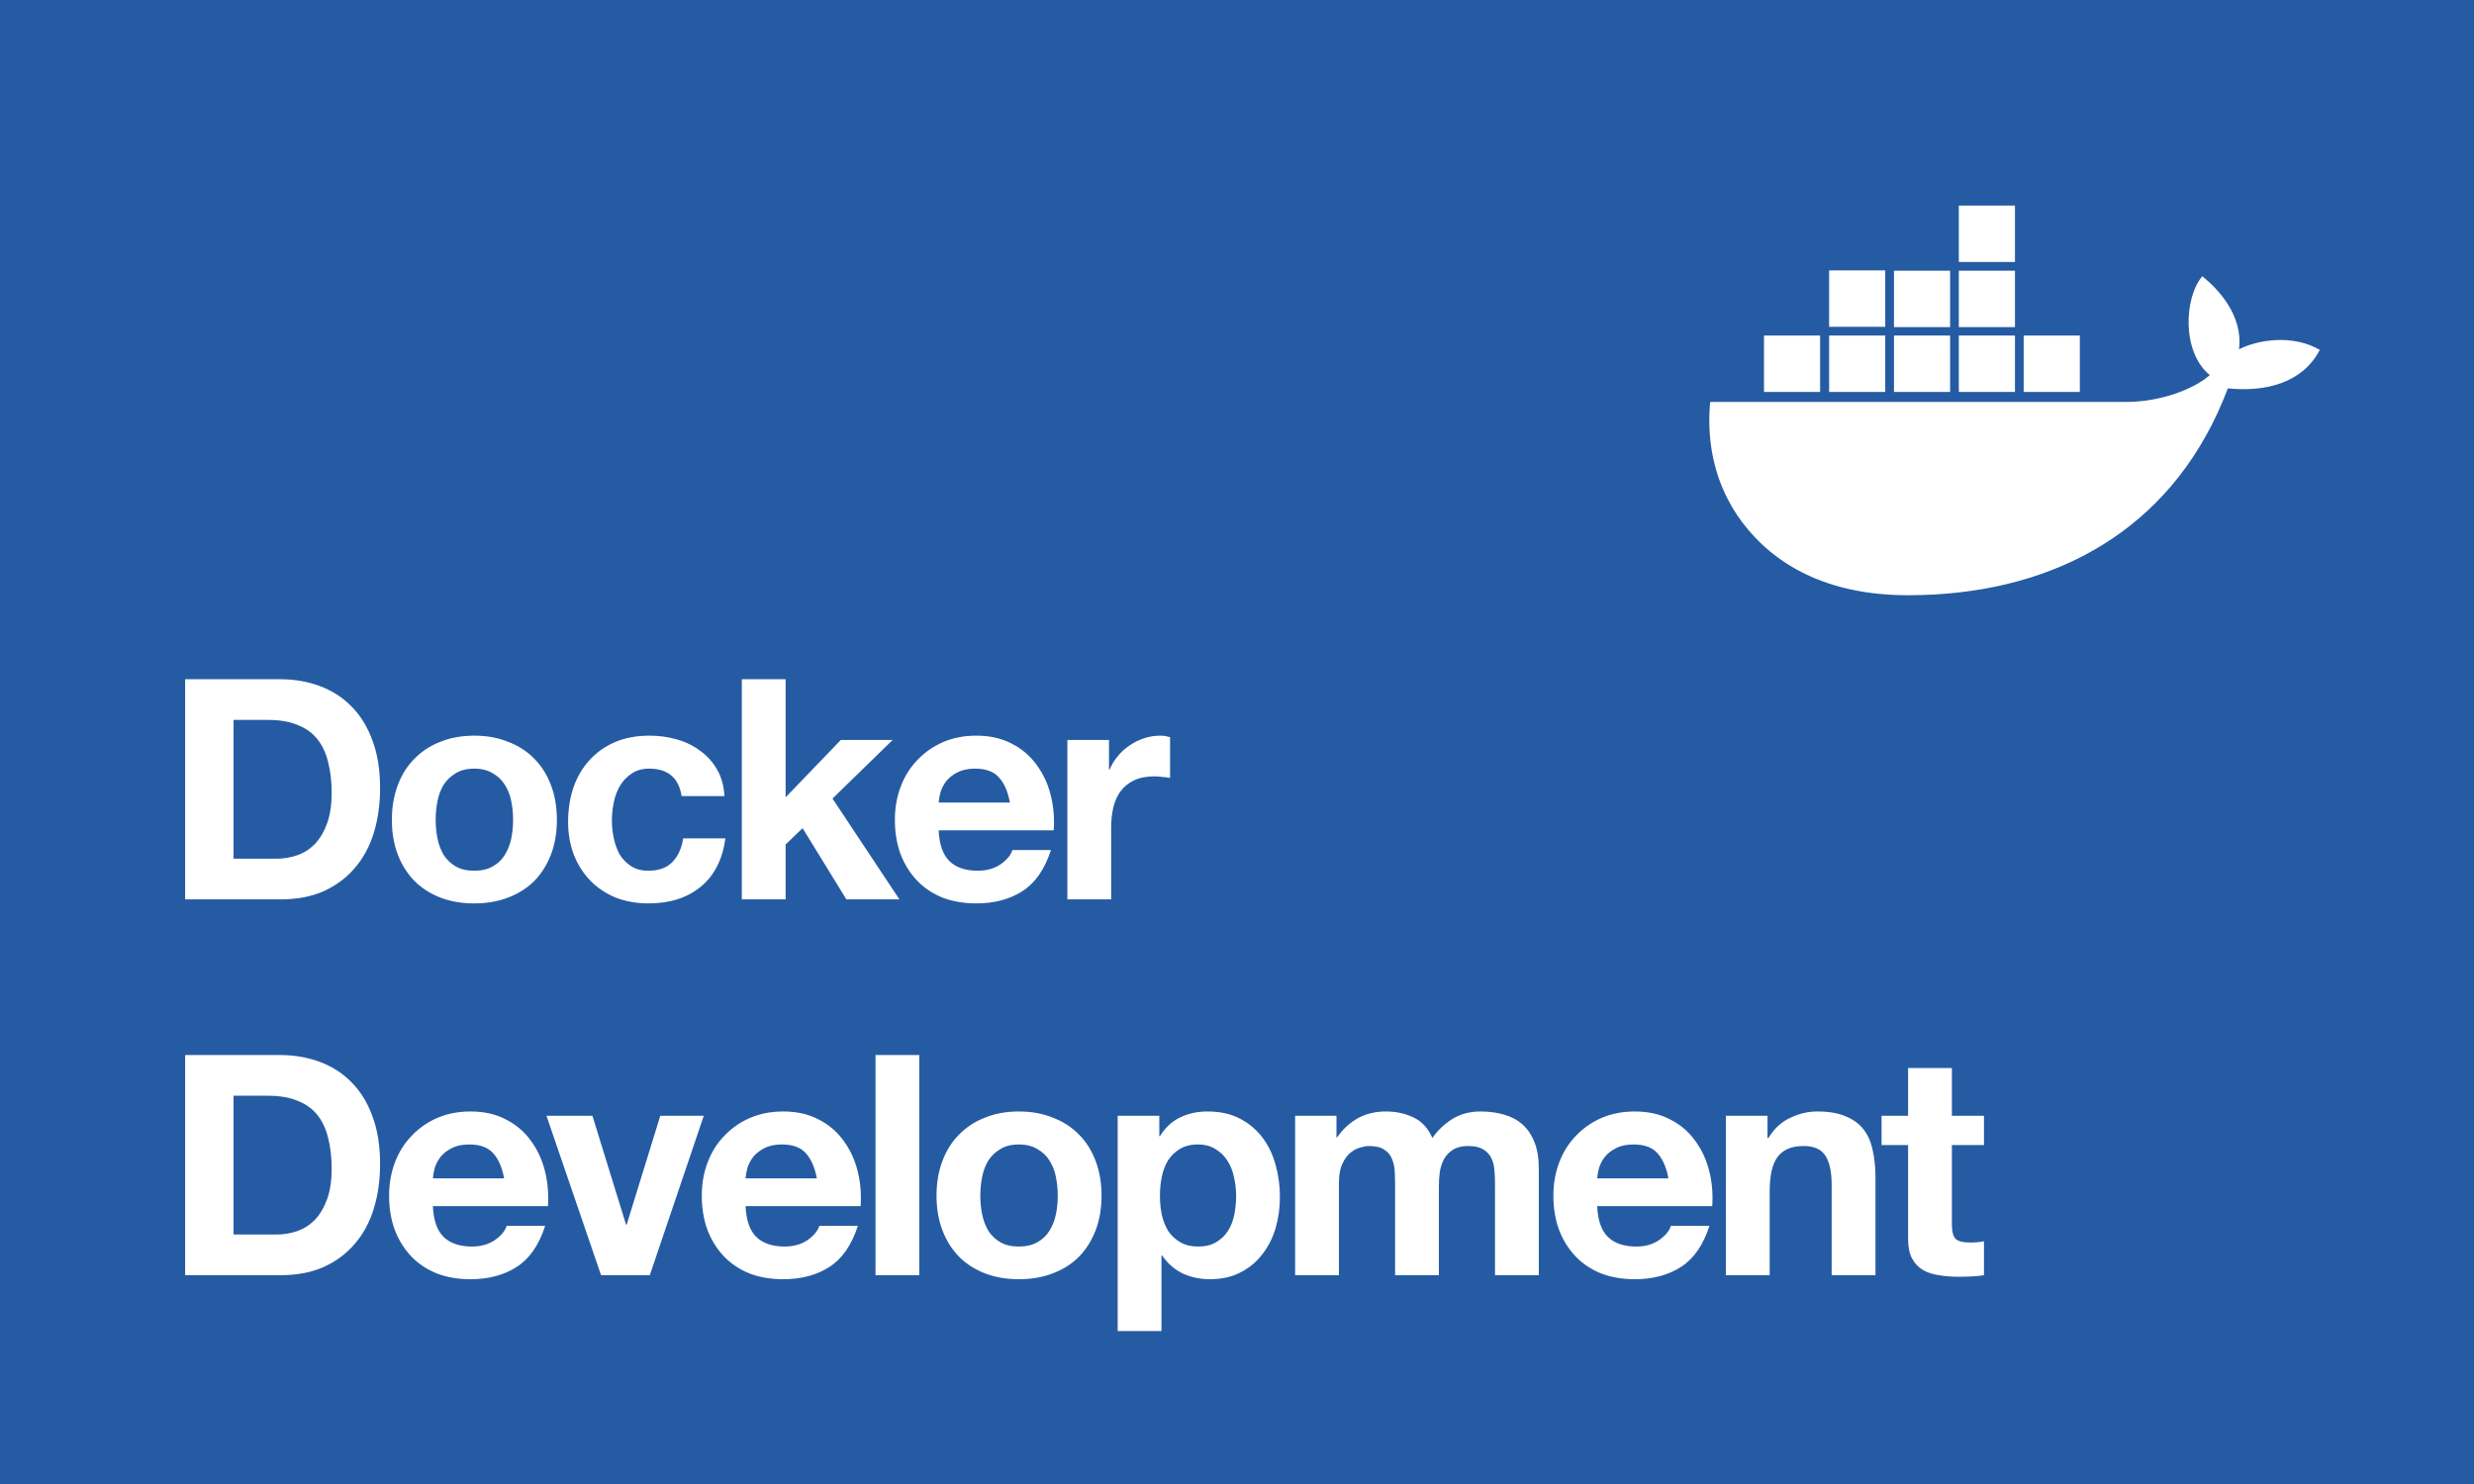
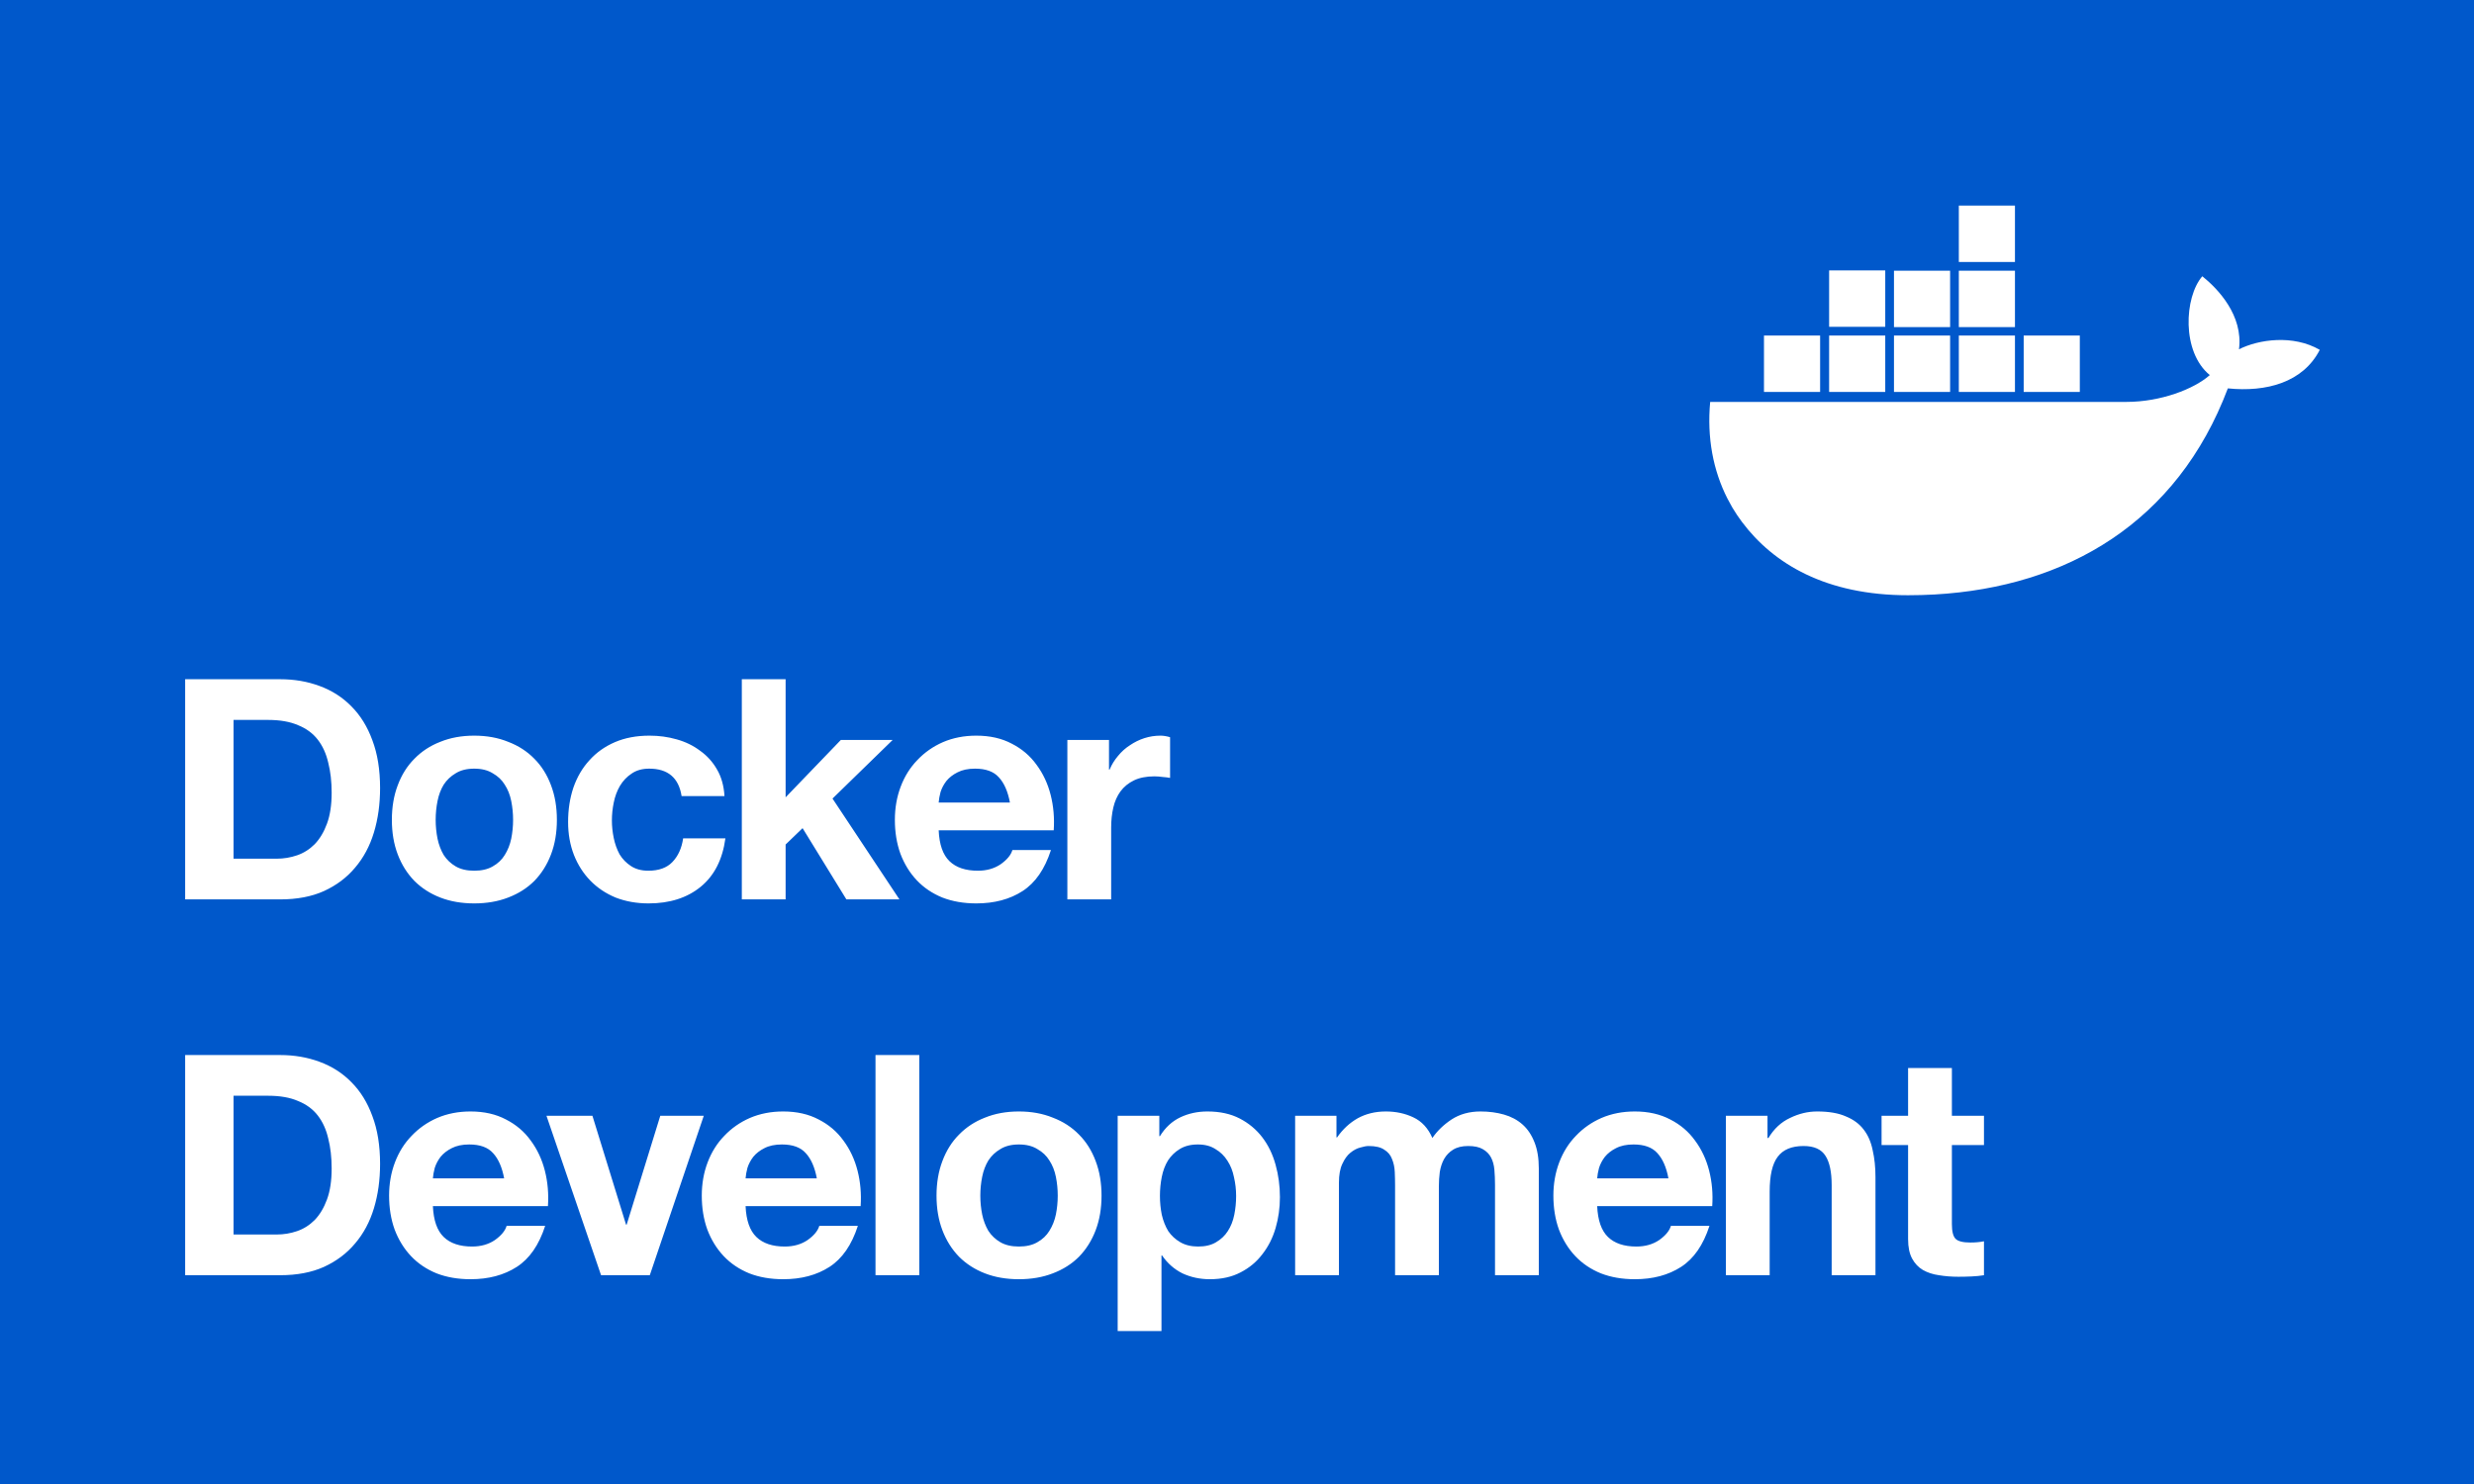
<svg xmlns="http://www.w3.org/2000/svg" width="770" height="462" viewBox="0 0 770 462" fill="none">
-   <rect width="770" height="462" fill="#255BA3" />
+   <rect width="770" height="462" fill="#0058CB" />
  <path d="M72.696 267.328V224.128H83.448C87.16 224.128 90.264 224.672 92.76 225.76C95.32 226.784 97.368 228.288 98.904 230.272C100.44 232.256 101.528 234.656 102.168 237.472C102.872 240.224 103.224 243.328 103.224 246.784C103.224 250.56 102.744 253.76 101.784 256.384C100.824 259.008 99.544 261.152 97.944 262.816C96.344 264.416 94.52 265.568 92.472 266.272C90.424 266.976 88.312 267.328 86.136 267.328H72.696ZM57.624 211.456V280H87.192C92.44 280 96.984 279.136 100.824 277.408C104.728 275.616 107.96 273.184 110.52 270.112C113.144 267.04 115.096 263.392 116.376 259.168C117.656 254.944 118.296 250.336 118.296 245.344C118.296 239.648 117.496 234.688 115.896 230.464C114.36 226.24 112.184 222.72 109.368 219.904C106.616 217.088 103.32 214.976 99.48 213.568C95.704 212.16 91.608 211.456 87.192 211.456H57.624ZM135.596 255.232C135.596 253.248 135.788 251.296 136.172 249.376C136.556 247.456 137.196 245.76 138.092 244.288C139.052 242.816 140.3 241.632 141.836 240.736C143.372 239.776 145.292 239.296 147.596 239.296C149.9 239.296 151.82 239.776 153.356 240.736C154.956 241.632 156.204 242.816 157.1 244.288C158.06 245.76 158.732 247.456 159.116 249.376C159.5 251.296 159.692 253.248 159.692 255.232C159.692 257.216 159.5 259.168 159.116 261.088C158.732 262.944 158.06 264.64 157.1 266.176C156.204 267.648 154.956 268.832 153.356 269.728C151.82 270.624 149.9 271.072 147.596 271.072C145.292 271.072 143.372 270.624 141.836 269.728C140.3 268.832 139.052 267.648 138.092 266.176C137.196 264.64 136.556 262.944 136.172 261.088C135.788 259.168 135.596 257.216 135.596 255.232ZM121.964 255.232C121.964 259.2 122.572 262.784 123.788 265.984C125.004 269.184 126.732 271.936 128.972 274.24C131.212 276.48 133.9 278.208 137.036 279.424C140.172 280.64 143.692 281.248 147.596 281.248C151.5 281.248 155.02 280.64 158.156 279.424C161.356 278.208 164.076 276.48 166.316 274.24C168.556 271.936 170.284 269.184 171.5 265.984C172.716 262.784 173.324 259.2 173.324 255.232C173.324 251.264 172.716 247.68 171.5 244.48C170.284 241.216 168.556 238.464 166.316 236.224C164.076 233.92 161.356 232.16 158.156 230.944C155.02 229.664 151.5 229.024 147.596 229.024C143.692 229.024 140.172 229.664 137.036 230.944C133.9 232.16 131.212 233.92 128.972 236.224C126.732 238.464 125.004 241.216 123.788 244.48C122.572 247.68 121.964 251.264 121.964 255.232ZM212.14 247.84H225.484C225.292 244.64 224.524 241.888 223.18 239.584C221.836 237.216 220.076 235.264 217.9 233.728C215.788 232.128 213.356 230.944 210.604 230.176C207.916 229.408 205.1 229.024 202.156 229.024C198.124 229.024 194.54 229.696 191.404 231.04C188.268 232.384 185.612 234.272 183.436 236.704C181.26 239.072 179.596 241.92 178.444 245.248C177.356 248.512 176.812 252.064 176.812 255.904C176.812 259.616 177.42 263.04 178.636 266.176C179.852 269.248 181.548 271.904 183.724 274.144C185.9 276.384 188.524 278.144 191.596 279.424C194.732 280.64 198.156 281.248 201.868 281.248C208.46 281.248 213.868 279.52 218.092 276.064C222.316 272.608 224.876 267.584 225.772 260.992H212.62C212.172 264.064 211.052 266.528 209.26 268.384C207.532 270.176 205.036 271.072 201.772 271.072C199.66 271.072 197.868 270.592 196.396 269.632C194.924 268.672 193.74 267.456 192.844 265.984C192.012 264.448 191.404 262.752 191.02 260.896C190.636 259.04 190.444 257.216 190.444 255.424C190.444 253.568 190.636 251.712 191.02 249.856C191.404 247.936 192.044 246.208 192.94 244.672C193.9 243.072 195.116 241.792 196.588 240.832C198.06 239.808 199.884 239.296 202.06 239.296C207.884 239.296 211.244 242.144 212.14 247.84ZM230.881 211.456V280H244.513V262.912L249.793 257.824L263.425 280H279.937L259.105 248.608L277.825 230.368H261.697L244.513 248.224V211.456H230.881ZM314.326 249.856H292.15C292.214 248.896 292.406 247.808 292.726 246.592C293.11 245.376 293.718 244.224 294.55 243.136C295.446 242.048 296.598 241.152 298.006 240.448C299.478 239.68 301.302 239.296 303.478 239.296C306.806 239.296 309.27 240.192 310.87 241.984C312.534 243.776 313.686 246.4 314.326 249.856ZM292.15 258.496H327.958C328.214 254.656 327.894 250.976 326.998 247.456C326.102 243.936 324.63 240.8 322.582 238.048C320.598 235.296 318.038 233.12 314.902 231.52C311.766 229.856 308.086 229.024 303.862 229.024C300.086 229.024 296.63 229.696 293.494 231.04C290.422 232.384 287.766 234.24 285.526 236.608C283.286 238.912 281.558 241.664 280.342 244.864C279.126 248.064 278.518 251.52 278.518 255.232C278.518 259.072 279.094 262.592 280.246 265.792C281.462 268.992 283.158 271.744 285.334 274.048C287.51 276.352 290.166 278.144 293.302 279.424C296.438 280.64 299.958 281.248 303.862 281.248C309.494 281.248 314.294 279.968 318.262 277.408C322.23 274.848 325.174 270.592 327.094 264.64H315.094C314.646 266.176 313.43 267.648 311.446 269.056C309.462 270.4 307.094 271.072 304.342 271.072C300.502 271.072 297.558 270.08 295.51 268.096C293.462 266.112 292.342 262.912 292.15 258.496ZM332.203 230.368V280H345.835V257.632C345.835 255.392 346.059 253.312 346.507 251.392C346.955 249.472 347.691 247.808 348.715 246.4C349.803 244.928 351.211 243.776 352.939 242.944C354.667 242.112 356.779 241.696 359.275 241.696C360.107 241.696 360.971 241.76 361.867 241.888C362.763 241.952 363.531 242.048 364.171 242.176V229.504C363.083 229.184 362.091 229.024 361.195 229.024C359.467 229.024 357.803 229.28 356.203 229.792C354.603 230.304 353.099 231.04 351.691 232C350.283 232.896 349.035 234.016 347.947 235.36C346.859 236.64 345.995 238.048 345.355 239.584H345.163V230.368H332.203ZM72.696 384.328V341.128H83.448C87.16 341.128 90.264 341.672 92.76 342.76C95.32 343.784 97.368 345.288 98.904 347.272C100.44 349.256 101.528 351.656 102.168 354.472C102.872 357.224 103.224 360.328 103.224 363.784C103.224 367.56 102.744 370.76 101.784 373.384C100.824 376.008 99.544 378.152 97.944 379.816C96.344 381.416 94.52 382.568 92.472 383.272C90.424 383.976 88.312 384.328 86.136 384.328H72.696ZM57.624 328.456V397H87.192C92.44 397 96.984 396.136 100.824 394.408C104.728 392.616 107.96 390.184 110.52 387.112C113.144 384.04 115.096 380.392 116.376 376.168C117.656 371.944 118.296 367.336 118.296 362.344C118.296 356.648 117.496 351.688 115.896 347.464C114.36 343.24 112.184 339.72 109.368 336.904C106.616 334.088 103.32 331.976 99.48 330.568C95.704 329.16 91.608 328.456 87.192 328.456H57.624ZM156.908 366.856H134.732C134.796 365.896 134.988 364.808 135.308 363.592C135.692 362.376 136.3 361.224 137.132 360.136C138.028 359.048 139.18 358.152 140.588 357.448C142.06 356.68 143.884 356.296 146.06 356.296C149.388 356.296 151.852 357.192 153.452 358.984C155.116 360.776 156.268 363.4 156.908 366.856ZM134.732 375.496H170.54C170.796 371.656 170.476 367.976 169.58 364.456C168.684 360.936 167.212 357.8 165.164 355.048C163.18 352.296 160.62 350.12 157.484 348.52C154.348 346.856 150.668 346.024 146.444 346.024C142.668 346.024 139.212 346.696 136.076 348.04C133.004 349.384 130.348 351.24 128.108 353.608C125.868 355.912 124.14 358.664 122.924 361.864C121.708 365.064 121.1 368.52 121.1 372.232C121.1 376.072 121.676 379.592 122.828 382.792C124.044 385.992 125.74 388.744 127.916 391.048C130.092 393.352 132.748 395.144 135.884 396.424C139.02 397.64 142.54 398.248 146.444 398.248C152.076 398.248 156.876 396.968 160.844 394.408C164.812 391.848 167.756 387.592 169.676 381.64H157.676C157.228 383.176 156.012 384.648 154.028 386.056C152.044 387.4 149.676 388.072 146.924 388.072C143.084 388.072 140.14 387.08 138.092 385.096C136.044 383.112 134.924 379.912 134.732 375.496ZM202.241 397L219.041 347.368H205.505L195.041 381.256H194.849L184.385 347.368H170.081L187.073 397H202.241ZM254.228 366.856H232.052C232.116 365.896 232.308 364.808 232.628 363.592C233.012 362.376 233.62 361.224 234.452 360.136C235.348 359.048 236.5 358.152 237.908 357.448C239.38 356.68 241.204 356.296 243.38 356.296C246.708 356.296 249.172 357.192 250.772 358.984C252.436 360.776 253.588 363.4 254.228 366.856ZM232.052 375.496H267.86C268.116 371.656 267.796 367.976 266.9 364.456C266.004 360.936 264.532 357.8 262.484 355.048C260.5 352.296 257.94 350.12 254.804 348.52C251.668 346.856 247.988 346.024 243.764 346.024C239.988 346.024 236.532 346.696 233.396 348.04C230.324 349.384 227.668 351.24 225.428 353.608C223.188 355.912 221.46 358.664 220.244 361.864C219.028 365.064 218.42 368.52 218.42 372.232C218.42 376.072 218.996 379.592 220.148 382.792C221.364 385.992 223.06 388.744 225.236 391.048C227.412 393.352 230.068 395.144 233.204 396.424C236.34 397.64 239.86 398.248 243.764 398.248C249.396 398.248 254.196 396.968 258.164 394.408C262.132 391.848 265.076 387.592 266.996 381.64H254.996C254.548 383.176 253.332 384.648 251.348 386.056C249.364 387.4 246.996 388.072 244.244 388.072C240.404 388.072 237.46 387.08 235.412 385.096C233.364 383.112 232.244 379.912 232.052 375.496ZM272.489 328.456V397H286.121V328.456H272.489ZM305.111 372.232C305.111 370.248 305.303 368.296 305.687 366.376C306.071 364.456 306.711 362.76 307.607 361.288C308.567 359.816 309.815 358.632 311.351 357.736C312.887 356.776 314.807 356.296 317.111 356.296C319.415 356.296 321.335 356.776 322.871 357.736C324.471 358.632 325.719 359.816 326.615 361.288C327.575 362.76 328.247 364.456 328.631 366.376C329.015 368.296 329.207 370.248 329.207 372.232C329.207 374.216 329.015 376.168 328.631 378.088C328.247 379.944 327.575 381.64 326.615 383.176C325.719 384.648 324.471 385.832 322.871 386.728C321.335 387.624 319.415 388.072 317.111 388.072C314.807 388.072 312.887 387.624 311.351 386.728C309.815 385.832 308.567 384.648 307.607 383.176C306.711 381.64 306.071 379.944 305.687 378.088C305.303 376.168 305.111 374.216 305.111 372.232ZM291.479 372.232C291.479 376.2 292.087 379.784 293.303 382.984C294.519 386.184 296.247 388.936 298.487 391.24C300.727 393.48 303.415 395.208 306.551 396.424C309.687 397.64 313.207 398.248 317.111 398.248C321.015 398.248 324.535 397.64 327.671 396.424C330.871 395.208 333.591 393.48 335.831 391.24C338.071 388.936 339.799 386.184 341.015 382.984C342.231 379.784 342.839 376.2 342.839 372.232C342.839 368.264 342.231 364.68 341.015 361.48C339.799 358.216 338.071 355.464 335.831 353.224C333.591 350.92 330.871 349.16 327.671 347.944C324.535 346.664 321.015 346.024 317.111 346.024C313.207 346.024 309.687 346.664 306.551 347.944C303.415 349.16 300.727 350.92 298.487 353.224C296.247 355.464 294.519 358.216 293.303 361.48C292.087 364.68 291.479 368.264 291.479 372.232ZM372.919 388.072C370.743 388.072 368.887 387.624 367.351 386.728C365.815 385.832 364.567 384.68 363.607 383.272C362.711 381.8 362.039 380.104 361.591 378.184C361.207 376.264 361.015 374.312 361.015 372.328C361.015 370.28 361.207 368.296 361.591 366.376C361.975 364.456 362.615 362.76 363.511 361.288C364.471 359.816 365.687 358.632 367.159 357.736C368.695 356.776 370.583 356.296 372.823 356.296C374.999 356.296 376.823 356.776 378.295 357.736C379.831 358.632 381.079 359.848 382.039 361.384C382.999 362.856 383.671 364.552 384.055 366.472C384.503 368.392 384.727 370.344 384.727 372.328C384.727 374.312 384.535 376.264 384.151 378.184C383.767 380.104 383.095 381.8 382.135 383.272C381.239 384.68 380.023 385.832 378.487 386.728C377.015 387.624 375.159 388.072 372.919 388.072ZM347.863 347.368V414.376H361.495V390.856H361.687C363.351 393.288 365.463 395.144 368.023 396.424C370.647 397.64 373.495 398.248 376.567 398.248C380.215 398.248 383.383 397.544 386.071 396.136C388.823 394.728 391.095 392.84 392.887 390.472C394.743 388.104 396.119 385.384 397.015 382.312C397.911 379.24 398.359 376.04 398.359 372.712C398.359 369.192 397.911 365.832 397.015 362.632C396.119 359.368 394.743 356.52 392.887 354.088C391.031 351.656 388.695 349.704 385.879 348.232C383.063 346.76 379.703 346.024 375.799 346.024C372.727 346.024 369.911 346.632 367.351 347.848C364.791 349.064 362.679 351.016 361.015 353.704H360.823V347.368H347.863ZM403.094 347.368V397H416.726V368.2C416.726 365.768 417.078 363.816 417.782 362.344C418.486 360.808 419.318 359.656 420.278 358.888C421.302 358.056 422.326 357.512 423.35 357.256C424.438 356.936 425.302 356.776 425.942 356.776C428.118 356.776 429.75 357.16 430.838 357.928C431.99 358.632 432.79 359.592 433.238 360.808C433.75 362.024 434.038 363.368 434.102 364.84C434.166 366.248 434.198 367.688 434.198 369.16V397H447.83V369.352C447.83 367.816 447.926 366.312 448.118 364.84C448.374 363.304 448.822 361.96 449.462 360.808C450.166 359.592 451.094 358.632 452.246 357.928C453.462 357.16 455.03 356.776 456.95 356.776C458.87 356.776 460.374 357.096 461.462 357.736C462.614 358.376 463.478 359.24 464.054 360.328C464.63 361.416 464.982 362.696 465.11 364.168C465.238 365.64 465.302 367.208 465.302 368.872V397H478.934V363.784C478.934 360.584 478.486 357.864 477.59 355.624C476.694 353.32 475.446 351.464 473.846 350.056C472.246 348.648 470.326 347.624 468.086 346.984C465.846 346.344 463.414 346.024 460.79 346.024C457.334 346.024 454.326 346.856 451.766 348.52C449.27 350.184 447.286 352.104 445.814 354.28C444.47 351.208 442.486 349.064 439.862 347.848C437.302 346.632 434.454 346.024 431.318 346.024C428.054 346.024 425.142 346.728 422.582 348.136C420.086 349.544 417.942 351.528 416.15 354.088H415.958V347.368H403.094ZM519.278 366.856H497.102C497.166 365.896 497.358 364.808 497.678 363.592C498.062 362.376 498.67 361.224 499.502 360.136C500.398 359.048 501.55 358.152 502.958 357.448C504.43 356.68 506.254 356.296 508.43 356.296C511.758 356.296 514.222 357.192 515.822 358.984C517.486 360.776 518.638 363.4 519.278 366.856ZM497.102 375.496H532.91C533.166 371.656 532.846 367.976 531.95 364.456C531.054 360.936 529.582 357.8 527.534 355.048C525.55 352.296 522.99 350.12 519.854 348.52C516.718 346.856 513.038 346.024 508.814 346.024C505.038 346.024 501.582 346.696 498.446 348.04C495.374 349.384 492.718 351.24 490.478 353.608C488.238 355.912 486.51 358.664 485.294 361.864C484.078 365.064 483.47 368.52 483.47 372.232C483.47 376.072 484.046 379.592 485.198 382.792C486.414 385.992 488.11 388.744 490.286 391.048C492.462 393.352 495.118 395.144 498.254 396.424C501.39 397.64 504.91 398.248 508.814 398.248C514.446 398.248 519.246 396.968 523.214 394.408C527.182 391.848 530.126 387.592 532.046 381.64H520.046C519.598 383.176 518.382 384.648 516.398 386.056C514.414 387.4 512.046 388.072 509.294 388.072C505.454 388.072 502.51 387.08 500.462 385.096C498.414 383.112 497.294 379.912 497.102 375.496ZM537.155 347.368V397H550.787V370.984C550.787 365.928 551.619 362.312 553.283 360.136C554.947 357.896 557.635 356.776 561.347 356.776C564.611 356.776 566.883 357.8 568.163 359.848C569.443 361.832 570.083 364.872 570.083 368.968V397H583.715V366.472C583.715 363.4 583.427 360.616 582.851 358.12C582.339 355.56 581.411 353.416 580.067 351.688C578.723 349.896 576.867 348.52 574.499 347.56C572.195 346.536 569.219 346.024 565.571 346.024C562.691 346.024 559.875 346.696 557.123 348.04C554.371 349.32 552.131 351.4 550.403 354.28H550.115V347.368H537.155ZM607.501 347.368V332.488H593.869V347.368H585.613V356.488H593.869V385.768C593.869 388.264 594.285 390.28 595.117 391.816C595.949 393.352 597.069 394.536 598.477 395.368C599.949 396.2 601.613 396.744 603.469 397C605.389 397.32 607.405 397.48 609.517 397.48C610.861 397.48 612.237 397.448 613.645 397.384C615.053 397.32 616.333 397.192 617.485 397V386.44C616.845 386.568 616.173 386.664 615.469 386.728C614.765 386.792 614.029 386.824 613.261 386.824C610.957 386.824 609.421 386.44 608.653 385.672C607.885 384.904 607.501 383.368 607.501 381.064V356.488H617.485V347.368H607.501Z" fill="white" />
  <path d="M629.846 104.46H647.315V122.02H629.846V104.46Z" fill="white" />
  <path d="M609.661 104.46H627.13V122.02H609.661V104.46Z" fill="white" />
  <path d="M589.476 104.46H606.945V122.02H589.476V104.46Z" fill="white" />
  <path d="M569.292 104.46H586.761V122.02H569.292V104.46Z" fill="white" />
  <path d="M549.016 104.46H566.486V122.02H549.016V104.46Z" fill="white" />
  <path d="M609.661 84.275H627.13V101.835H609.661V84.275Z" fill="white" />
  <path d="M609.661 64H627.13V81.56H609.661V64Z" fill="white" />
  <path d="M589.476 84.275H606.945V101.835H589.476V84.275Z" fill="white" />
  <path d="M569.292 84.185H586.761V101.744H569.292V84.185Z" fill="white" />
  <path d="M685.443 86.003C690.332 89.931 698.214 98.204 696.858 108.737C703.01 105.645 713.693 104.116 722 108.91C716.785 119.091 705.319 122.133 693.39 120.909C677.625 162.679 643.265 182.732 602.143 185.076C599.401 185.232 596.63 185.309 593.832 185.309C568.378 185.309 551.991 175.604 542.169 162.493C541.136 161.115 540.175 159.685 539.291 158.207C539.232 158.109 539.173 158.01 539.115 157.911L537.641 155.215C533.187 146.46 531.237 136.23 532.271 125.122H661.806C672.448 125.122 682.84 121.151 687.773 116.771C678.935 109.584 679.81 92.516 685.443 86.003Z" fill="white" />
</svg>
